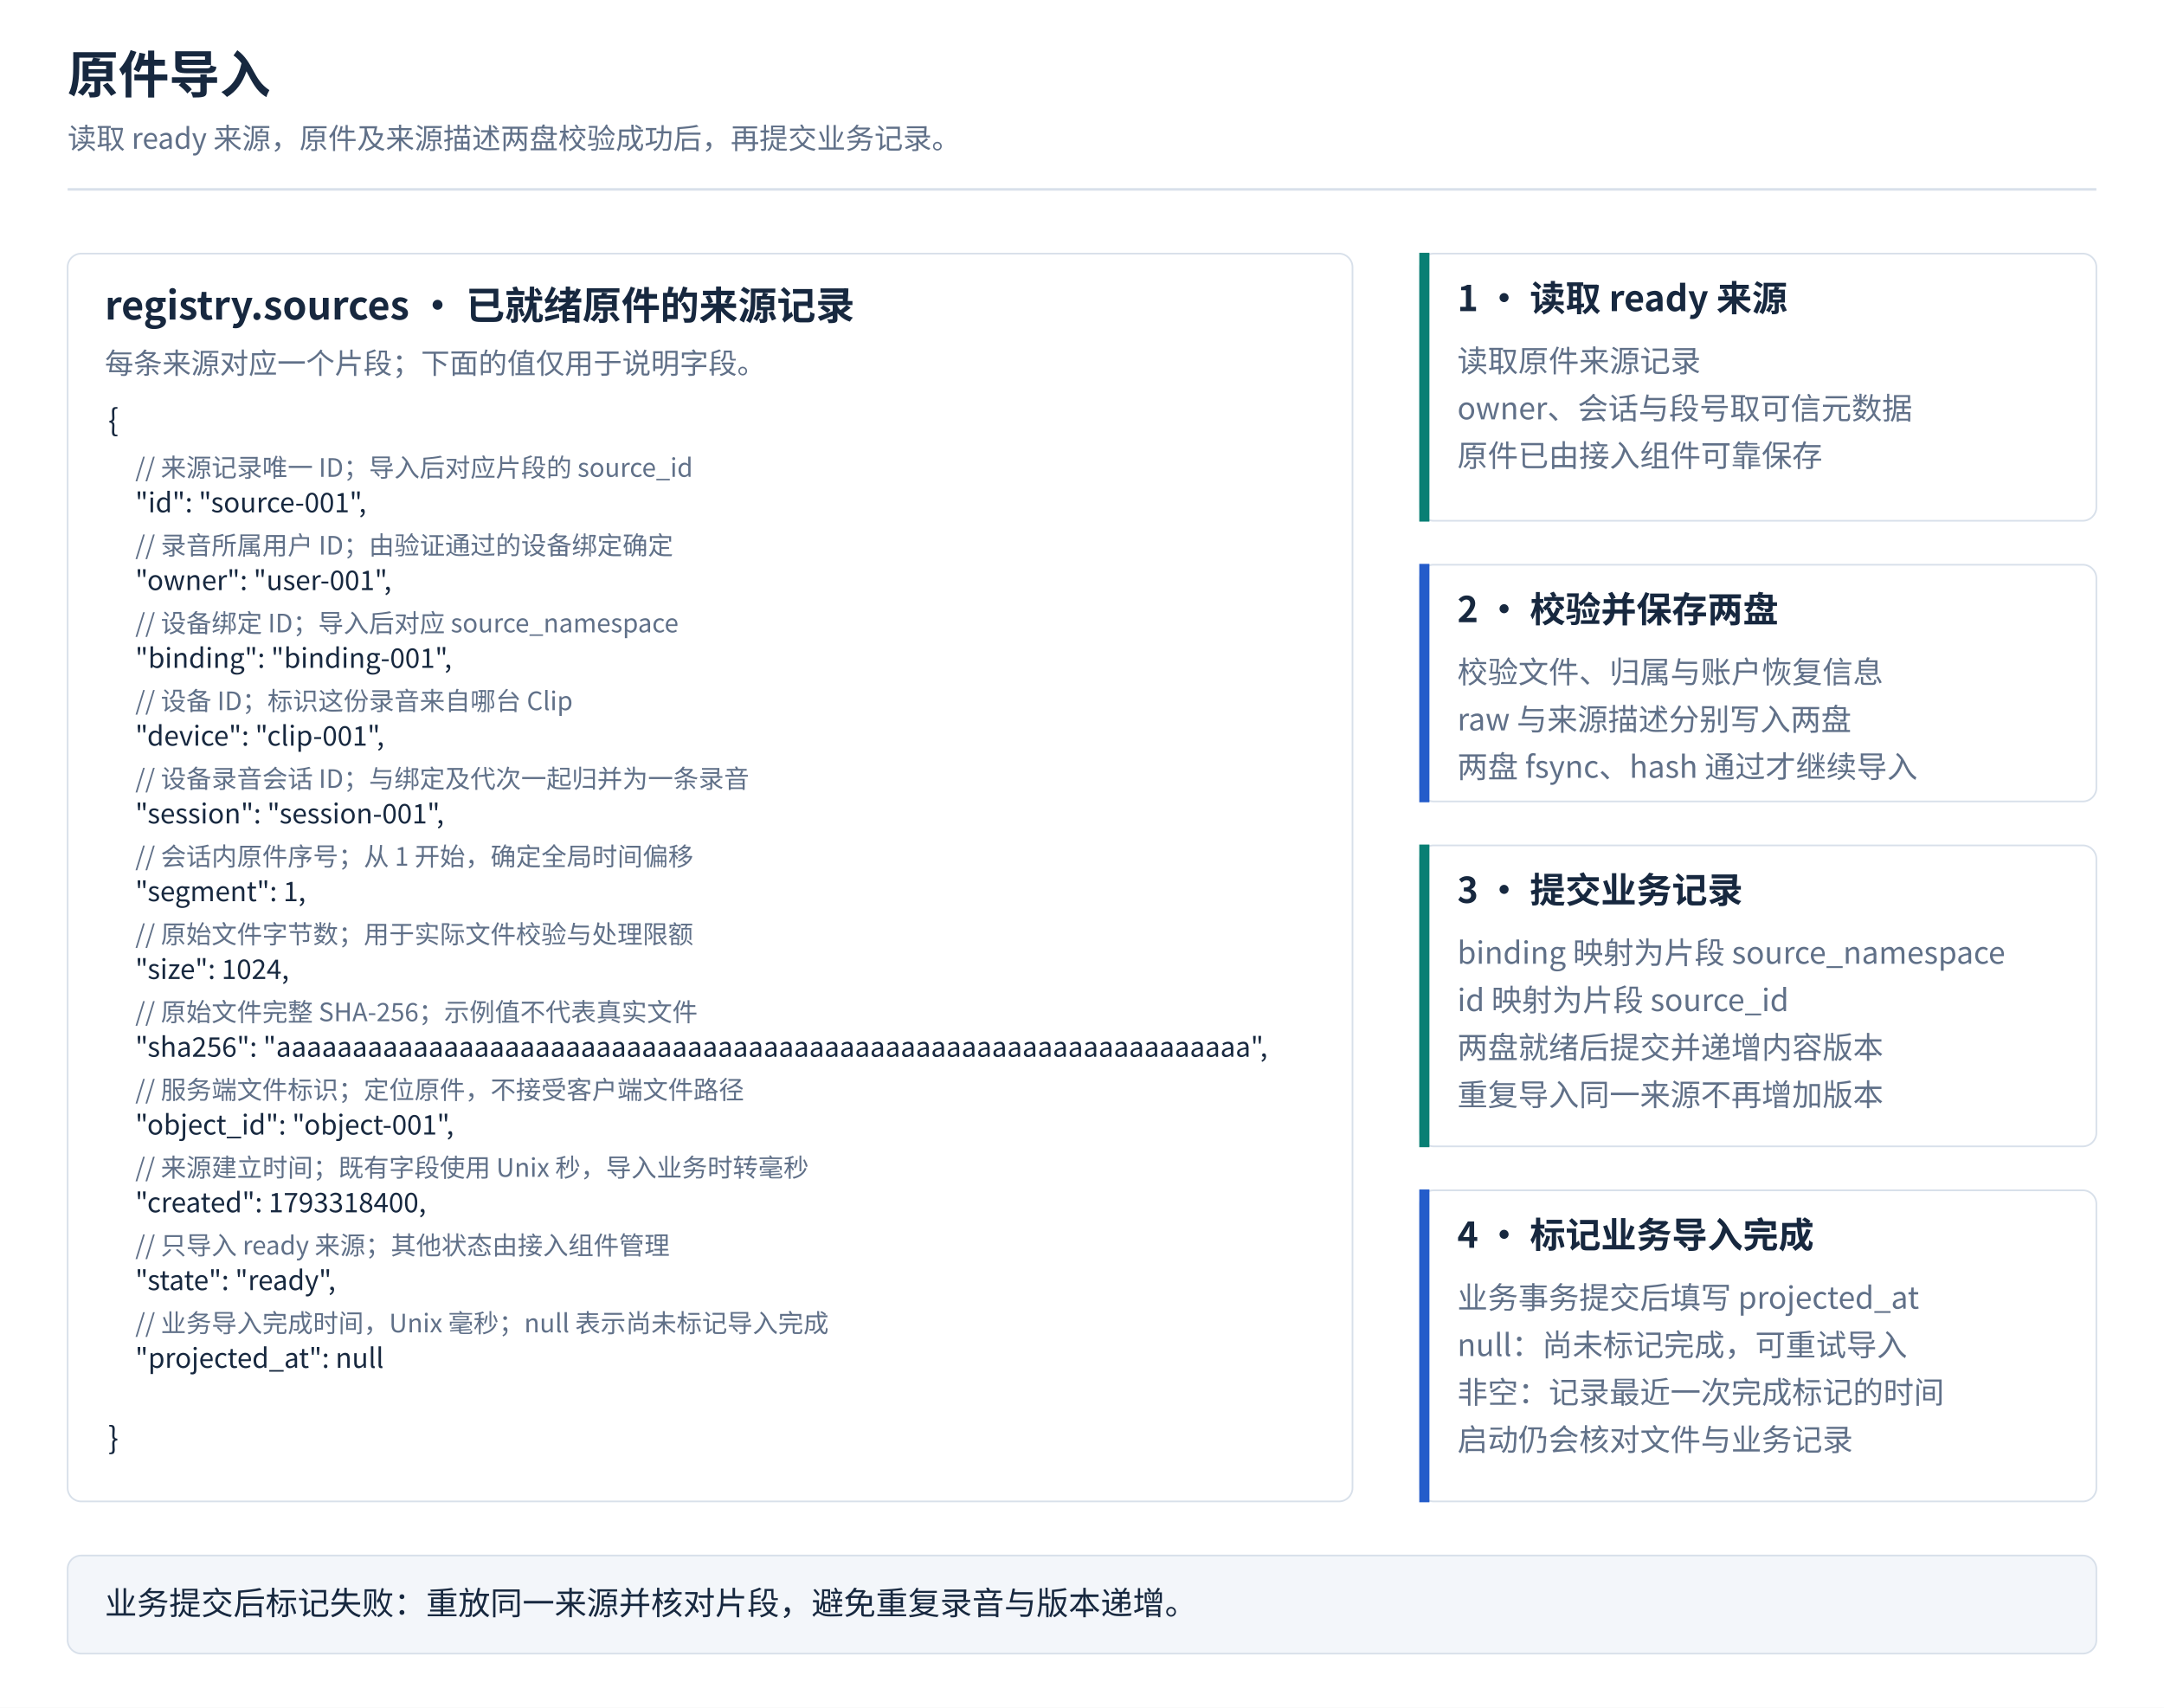
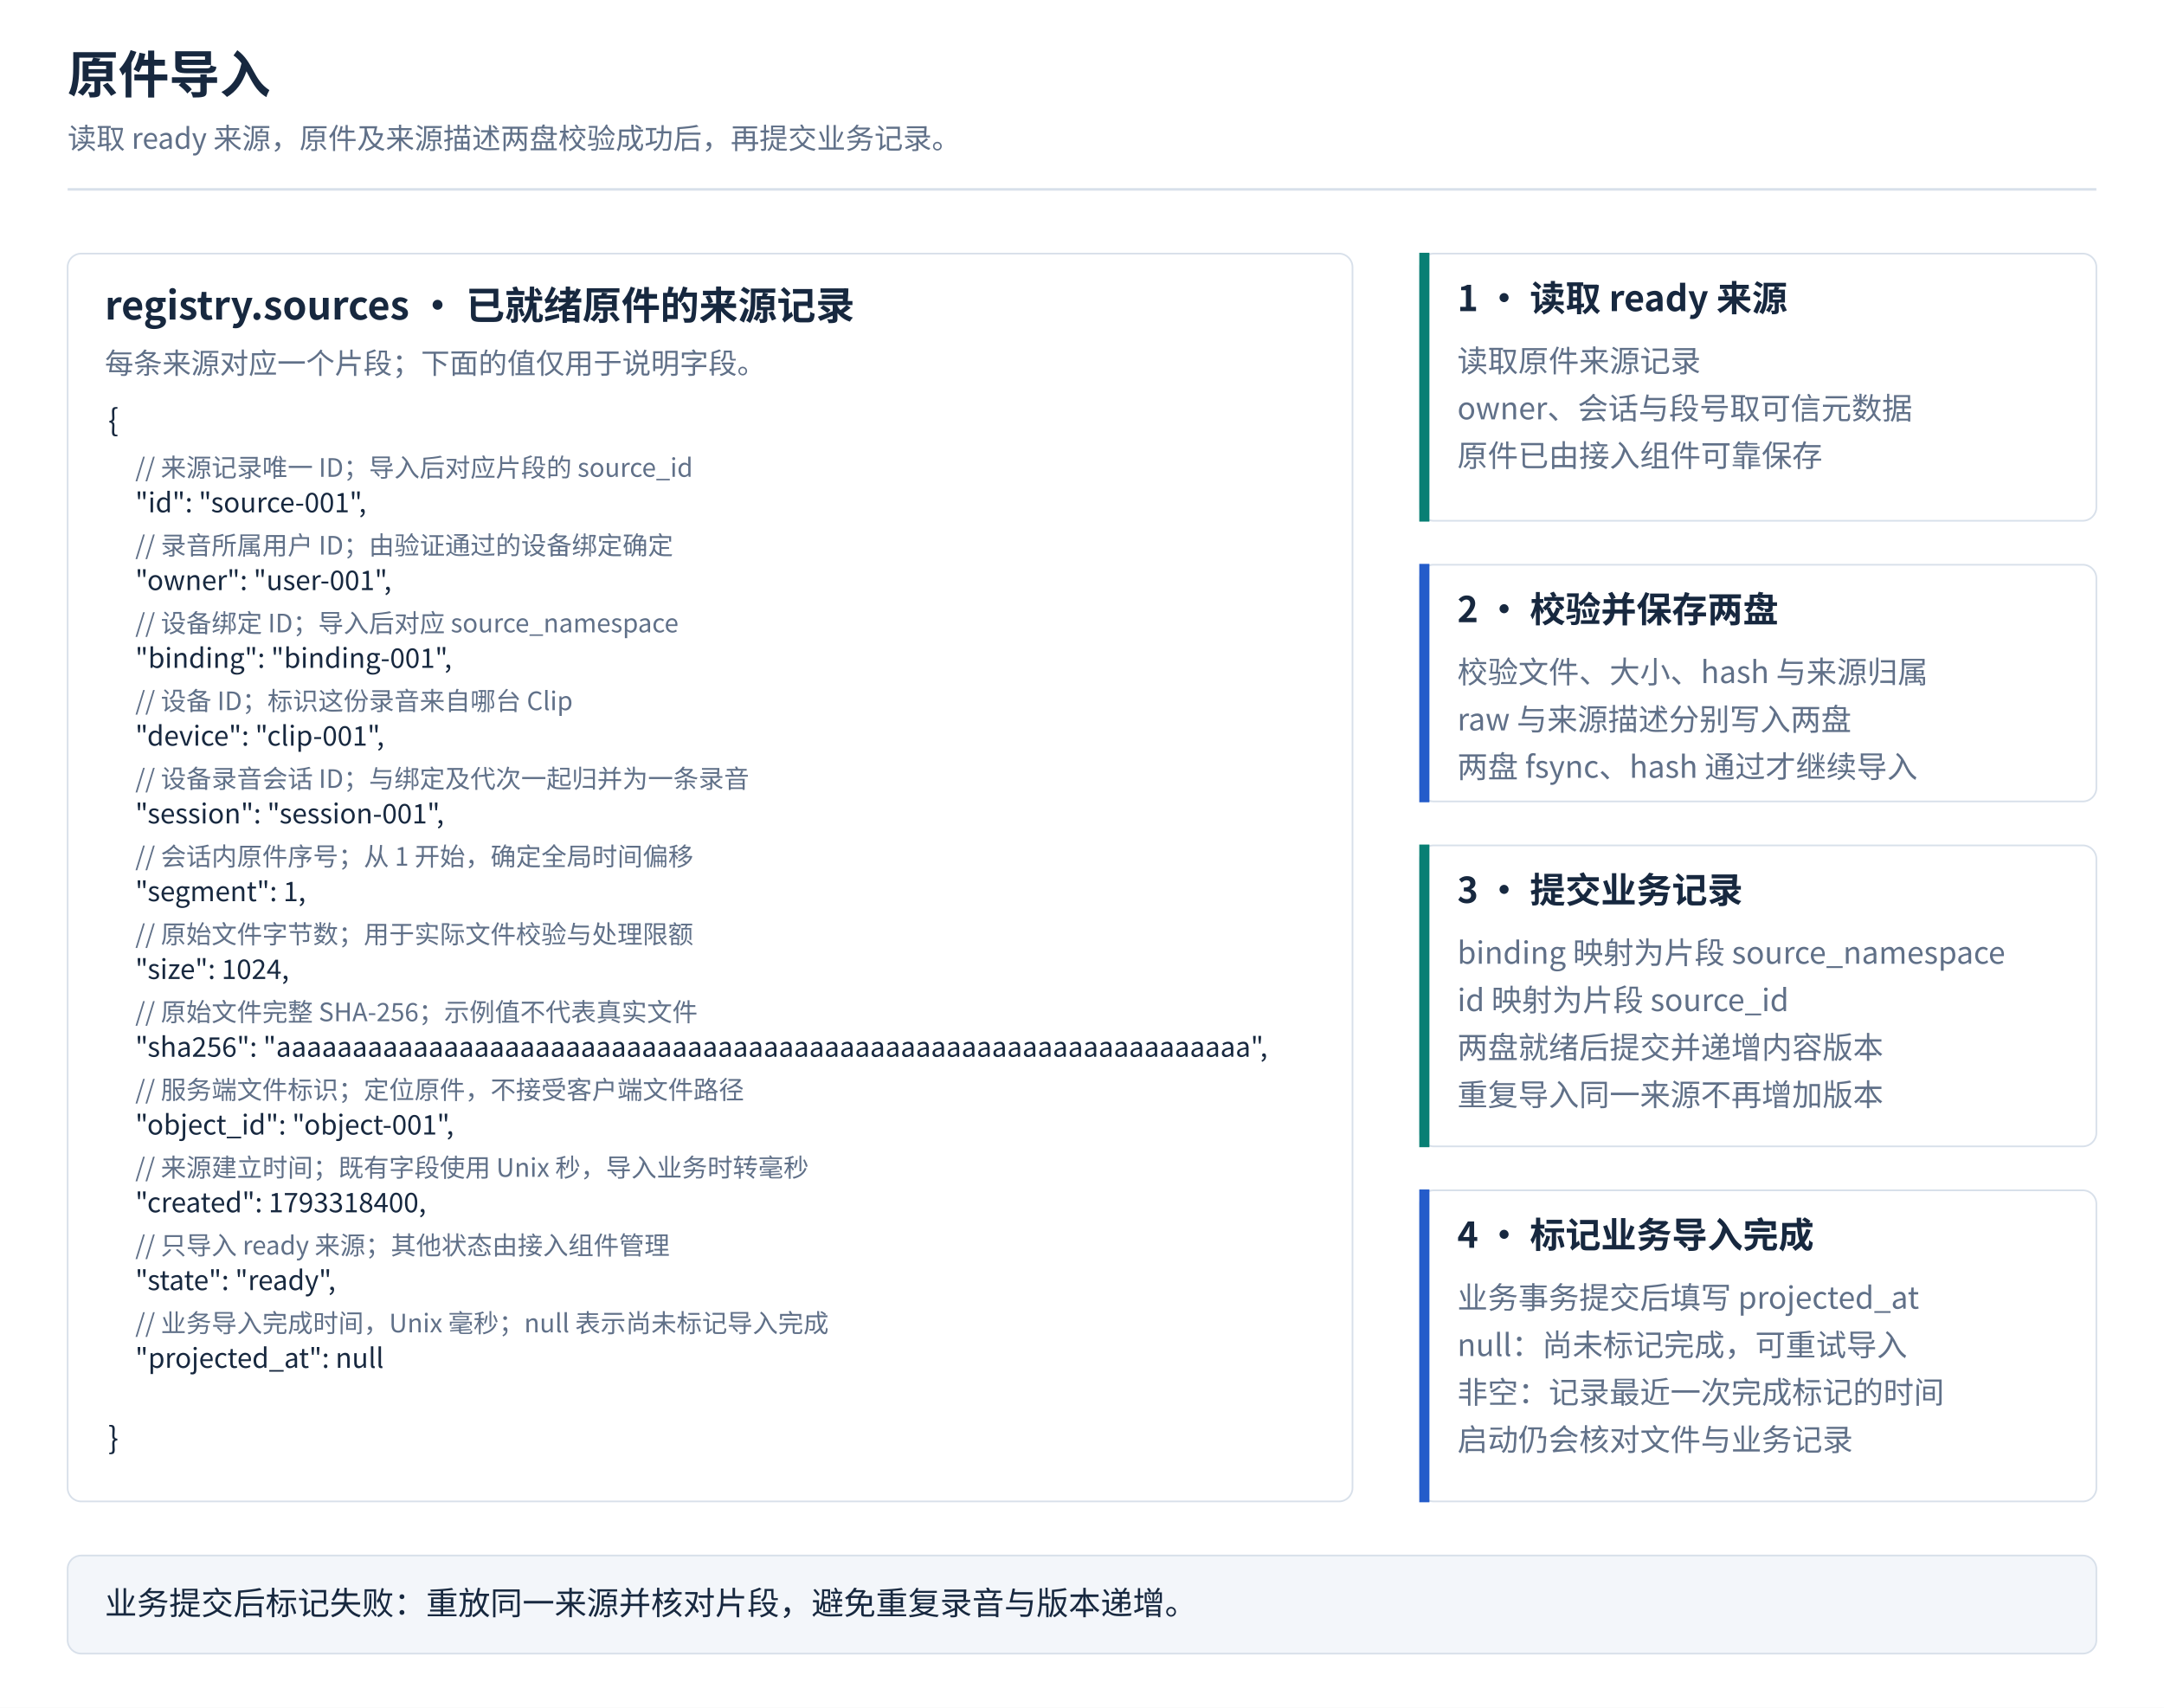
<svg xmlns="http://www.w3.org/2000/svg" width="1280" height="1010" viewBox="0 0 1280 1010">
  <rect width="1280" height="100%" fill="white" />
  <g font-family="PingFang SC,Microsoft YaHei,Noto Sans CJK SC,Arial,sans-serif">
    <text x="40" y="55" font-size="30" font-weight="600" fill="#17283f">原件导入</text>
    <text x="40" y="88" font-size="17" font-weight="400" fill="#607088">读取 ready 来源，原件及来源描述两盘校验成功后，再提交业务记录。</text>
    <line x1="40" y1="112" x2="1240" y2="112" stroke="#d8e0ea" stroke-width="1.5" />
    <rect x="40" y="150" width="760" height="738" rx="8" fill="white" stroke="#d8e0ea" />
    <text x="62" y="189" font-size="23" font-weight="600" fill="#17283f">registry.sources · 已就绪原件的来源记录</text>
    <text x="62" y="221" font-size="17" font-weight="400" fill="#607088">每条来源对应一个片段；下面的值仅用于说明字段。</text>
    <text x="64" y="255" font-size="18" font-weight="400" fill="#17283f">{</text>
    <text x="80" y="282" font-size="15" font-weight="400" fill="#607088">// 来源记录唯一 ID；导入后对应片段的 source_id</text>
    <text x="80" y="303" font-size="16" font-weight="400" fill="#17283f">"id": "source-001",</text>
    <text x="80" y="328" font-size="15" font-weight="400" fill="#607088">// 录音所属用户 ID；由验证通过的设备绑定确定</text>
    <text x="80" y="349" font-size="16" font-weight="400" fill="#17283f">"owner": "user-001",</text>
    <text x="80" y="374" font-size="15" font-weight="400" fill="#607088">// 设备绑定 ID；导入后对应 source_namespace</text>
    <text x="80" y="395" font-size="16" font-weight="400" fill="#17283f">"binding": "binding-001",</text>
    <text x="80" y="420" font-size="15" font-weight="400" fill="#607088">// 设备 ID；标识这份录音来自哪台 Clip</text>
    <text x="80" y="441" font-size="16" font-weight="400" fill="#17283f">"device": "clip-001",</text>
    <text x="80" y="466" font-size="15" font-weight="400" fill="#607088">// 设备录音会话 ID；与绑定及代次一起归并为一条录音</text>
    <text x="80" y="487" font-size="16" font-weight="400" fill="#17283f">"session": "session-001",</text>
    <text x="80" y="512" font-size="15" font-weight="400" fill="#607088">// 会话内原件序号；从 1 开始，确定全局时间偏移</text>
    <text x="80" y="533" font-size="16" font-weight="400" fill="#17283f">"segment": 1,</text>
    <text x="80" y="558" font-size="15" font-weight="400" fill="#607088">// 原始文件字节数；用于实际文件校验与处理限额</text>
    <text x="80" y="579" font-size="16" font-weight="400" fill="#17283f">"size": 1024,</text>
    <text x="80" y="604" font-size="15" font-weight="400" fill="#607088">// 原始文件完整 SHA-256；示例值不代表真实文件</text>
    <text x="80" y="625" font-size="16" font-weight="400" fill="#17283f">"sha256": "aaaaaaaaaaaaaaaaaaaaaaaaaaaaaaaaaaaaaaaaaaaaaaaaaaaaaaaaaaaaaaaa",</text>
    <text x="80" y="650" font-size="15" font-weight="400" fill="#607088">// 服务端文件标识；定位原件，不接受客户端文件路径</text>
    <text x="80" y="671" font-size="16" font-weight="400" fill="#17283f">"object_id": "object-001",</text>
    <text x="80" y="696" font-size="15" font-weight="400" fill="#607088">// 来源建立时间；既有字段使用 Unix 秒，导入业务时转毫秒</text>
    <text x="80" y="717" font-size="16" font-weight="400" fill="#17283f">"created": 1793318400,</text>
    <text x="80" y="742" font-size="15" font-weight="400" fill="#607088">// 只导入 ready 来源；其他状态由接入组件管理</text>
    <text x="80" y="763" font-size="16" font-weight="400" fill="#17283f">"state": "ready",</text>
    <text x="80" y="788" font-size="15" font-weight="400" fill="#607088">// 业务导入完成时间，Unix 毫秒；null 表示尚未标记导入完成</text>
    <text x="80" y="809" font-size="16" font-weight="400" fill="#17283f">"projected_at": null</text>
    <text x="64" y="857" font-size="18" font-weight="400" fill="#17283f">}</text>
    <rect x="840" y="150" width="400" height="158" rx="8" fill="white" stroke="#d8e0ea" />
    <rect x="840" y="150" width="5" height="158" rx="0" fill="#087f74" stroke="#087f74" />
    <text x="862" y="184" font-size="21" font-weight="600" fill="#17283f">1 · 读取 ready 来源</text>
    <text x="862" y="220" font-size="18" font-weight="400" fill="#607088">读取原件来源记录</text>
    <text x="862" y="248" font-size="18" font-weight="400" fill="#607088">owner、会话与段号取可信元数据</text>
    <text x="862" y="276" font-size="18" font-weight="400" fill="#607088">原件已由接入组件可靠保存</text>
    <rect x="840" y="334" width="400" height="140" rx="8" fill="white" stroke="#d8e0ea" />
    <rect x="840" y="334" width="5" height="140" rx="0" fill="#245cca" stroke="#245cca" />
    <text x="862" y="368" font-size="21" font-weight="600" fill="#17283f">2 · 校验并保存两盘</text>
-     <text x="862" y="404" font-size="18" font-weight="400" fill="#607088">校验文件、归属与账户恢复信息</text>
+     <text x="862" y="404" font-size="18" font-weight="400" fill="#607088">校验文件、大小、hash 与来源归属</text>
    <text x="862" y="432" font-size="18" font-weight="400" fill="#607088">raw 与来源描述分别写入两盘</text>
    <text x="862" y="460" font-size="18" font-weight="400" fill="#607088">两盘 fsync、hash 通过才继续导入</text>
    <rect x="840" y="500" width="400" height="178" rx="8" fill="white" stroke="#d8e0ea" />
    <rect x="840" y="500" width="5" height="178" rx="0" fill="#087f74" stroke="#087f74" />
    <text x="862" y="534" font-size="21" font-weight="600" fill="#17283f">3 · 提交业务记录</text>
    <text x="862" y="570" font-size="18" font-weight="400" fill="#607088">binding 映射为片段 source_namespace</text>
    <text x="862" y="598" font-size="18" font-weight="400" fill="#607088">id 映射为片段 source_id</text>
    <text x="862" y="626" font-size="18" font-weight="400" fill="#607088">两盘就绪后提交并递增内容版本</text>
    <text x="862" y="654" font-size="18" font-weight="400" fill="#607088">重复导入同一来源不再增加版本</text>
    <rect x="840" y="704" width="400" height="184" rx="8" fill="white" stroke="#d8e0ea" />
    <rect x="840" y="704" width="5" height="184" rx="0" fill="#245cca" stroke="#245cca" />
    <text x="862" y="738" font-size="21" font-weight="600" fill="#17283f">4 · 标记业务导入完成</text>
    <text x="862" y="774" font-size="18" font-weight="400" fill="#607088">业务事务提交后填写 projected_at</text>
    <text x="862" y="802" font-size="18" font-weight="400" fill="#607088">null：尚未标记完成，可重试导入</text>
    <text x="862" y="830" font-size="18" font-weight="400" fill="#607088">非空：记录最近一次完成标记的时间</text>
    <text x="862" y="858" font-size="18" font-weight="400" fill="#607088">启动仍会核对文件与业务记录</text>
    <rect x="40" y="920" width="1200" height="58" rx="8" fill="#f3f6fa" stroke="#d8e0ea" />
    <text x="62" y="955" font-size="19" font-weight="400" fill="#17283f">业务提交后标记失败：重放同一来源并核对片段，避免重复录音与版本递增。</text>
  </g>
</svg>
